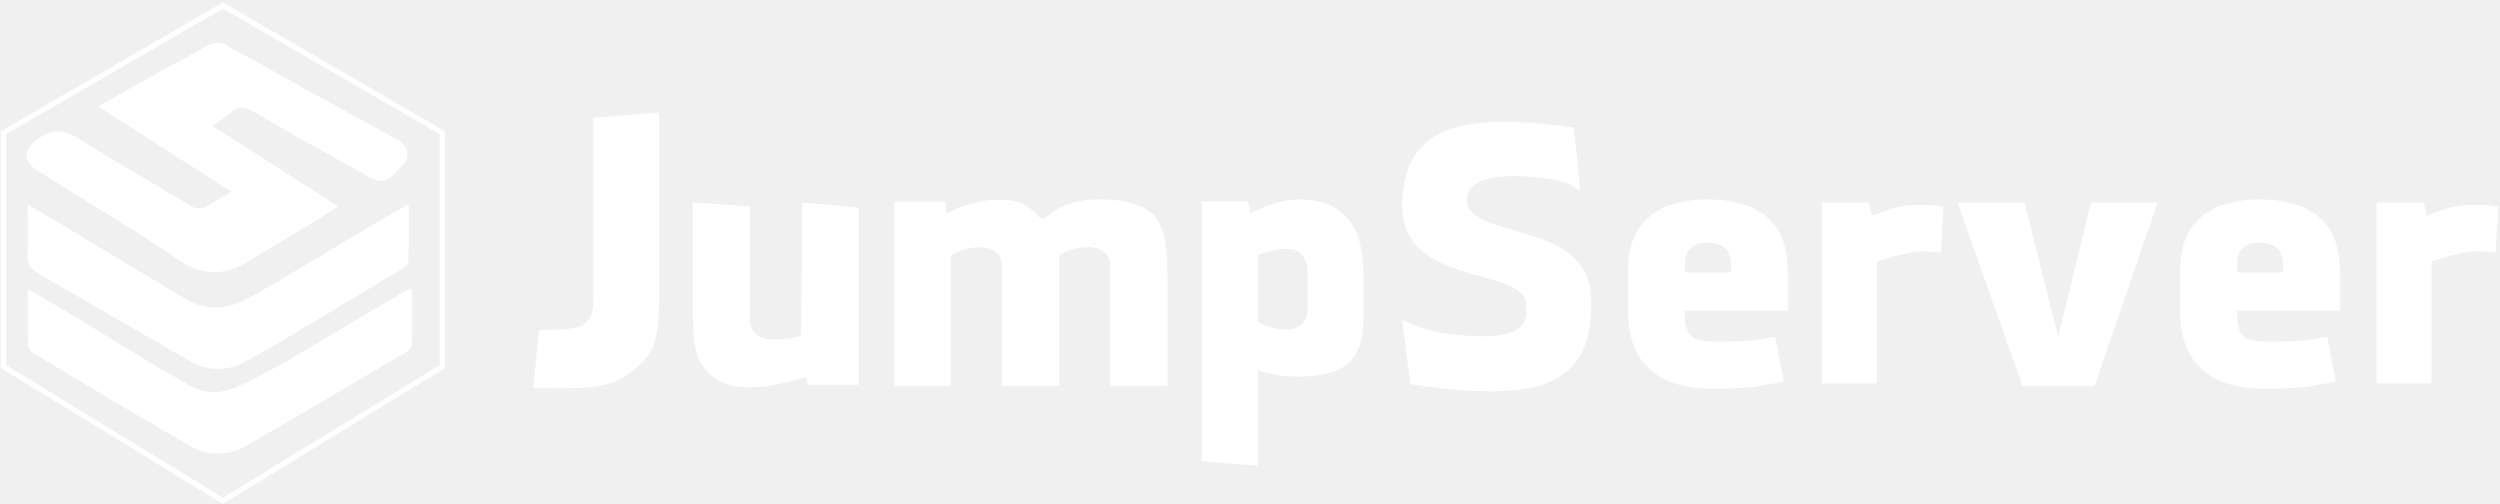
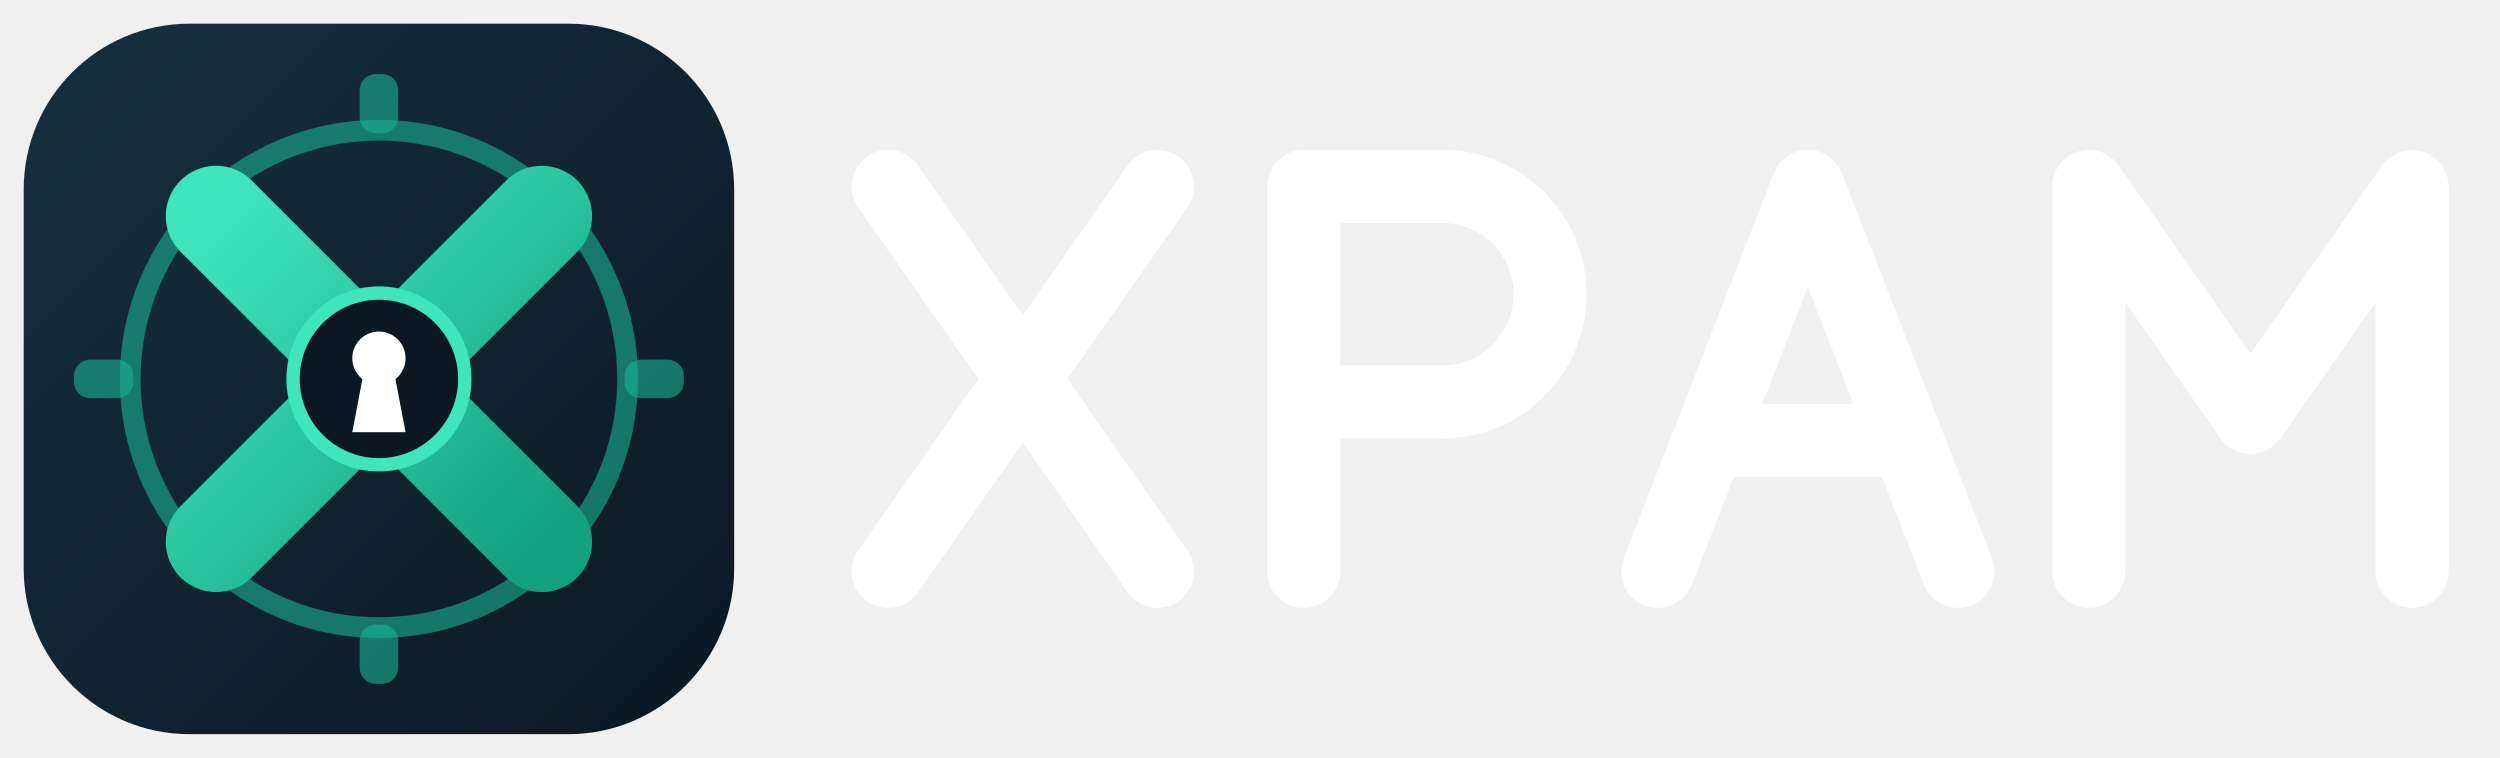
- <svg xmlns="http://www.w3.org/2000/svg" id="图层_1" data-name="图层 1" viewBox="0 0 1134.875 228.762">
+ <svg xmlns="http://www.w3.org/2000/svg" viewBox="0 0 1689 512" role="img" aria-label="XPAM">
  <defs>
-     <style>.cls-1{fill:#fff;}</style>
+     <linearGradient id="bg" x1="0" y1="0" x2="1" y2="1">
+       <stop offset="0" stop-color="#16303f" />
+       <stop offset="1" stop-color="#0b1823" />
+     </linearGradient>
+     <linearGradient id="x" x1="0" y1="0" x2="1" y2="1">
+       <stop offset="0" stop-color="#3fe6bd" />
+       <stop offset="1" stop-color="#12a182" />
+     </linearGradient>
  </defs>
-   <path class="cls-1" d="M93.931,20.842c-7.45,4.321-15.129,8.241-22.663,12.419C62.68,38.024,54.146,42.893,44.561,48.294,64.872,61.311,84.4,73.821,105.037,87.043c-3.953,2.345-7.19,4.012-10.145,6.08-3.012,2.11-5.532,2.052-8.724.112C69.676,83.22,52.818,73.783,36.579,63.381c-6.85-4.389-12.265-5.27-19.185-.442-6.715,4.684-7.232,10.199-.26,14.574,3.375,2.117,6.761,4.213,10.134,6.335,17.958,11.307,36.265,22.106,53.742,34.116,10.897,7.489,20.85,7.18,31.513.789q14.789-8.859,29.551-17.771c3.625-2.199,7.164-4.541,11.473-7.281-19.34-12.389-37.916-24.288-57.09-36.567,3.314-2.344,6.021-3.993,8.412-6.018,3.211-2.717,5.983-2.853,9.789-.635,16.115,9.393,32.408,18.487,48.71,27.558,10.958,6.096,11.012,5.998,19.498-3.204a6.862,6.862,0,0,0-1.817-11.016C155.079,49.468,129.077,35.17,103.17,20.699,99.809,18.823,97.18,18.956,93.931,20.842Z" />
-   <path class="cls-1" d="M111.535,135.978c-9.021,4.72-18.497,5.089-27.661-.431Q51.841,116.251,19.757,97.041c-2.072-1.246-4.178-2.438-7.175-4.18,0,8.248.319,15.424-.117,22.556-.265,4.311,1.314,6.695,4.874,8.74,23.007,13.201,45.885,26.628,68.919,39.784a24.562,24.562,0,0,0,23.85.827c14.806-7.602,57.685-34.101,72.094-42.459,1.375-.799,3.127-2.476,3.171-3.8.288-8.426.147-16.866.147-25.868-2.342,1.329-4.375,2.486-6.41,3.636C166.145,103.608,124.725,129.081,111.535,135.978Z" />
-   <path class="cls-1" d="M126.959,165.716c-6.354,3.529-12.759,7.03-19.398,9.957-7.333,3.232-14.799,3.242-21.976-1.008-6.012-3.56-12.174-6.872-18.157-10.476-10.759-6.485-21.41-13.157-32.159-19.656-7.247-4.382-14.588-8.606-22.612-13.327,0,9.142-.105,17.272.108,25.393a5.317,5.317,0,0,0,2.346,3.691c23.612,14.136,47.171,28.368,71.038,42.068a24.554,24.554,0,0,0,25.063.261c14.261-7.944,58.682-34.384,72.814-42.556,1.246-.721,2.862-2.211,2.897-3.387.253-8.33.134-16.67.134-25.47a11.299,11.299,0,0,0-2.918.801C175.152,137.114,135.994,160.7,126.959,165.716Z" />
-   <path class="cls-1" d="M101.823,1.471l-.62-.377L.998,59.21.42,59.559V167.094l100.783,61.667,100.223-61.317.56-.35V59.559Zm97.764,164.297-98.385,60.159L2.818,165.769V60.912L101.203,3.901l98.385,57.012Z" />
-   <path class="cls-1" d="M299.262,130.337c0,11.281-.194,23.031-3.954,29.281q-4.343,7.393-14.253,12.729c-9.145,4.574-21.707,3.874-34.308,3.874h-4.651l2.578-26.356c3.302,0,16.251-.351,18.437-1.47,5.486-2.793,6.273-6.498,6.273-14.02V53.448l29.878-2.402Z" />
-   <path class="cls-1" d="M529.972,126.45V175.155H504.056V121.8q0-7.773-7.164-9.375a20.052,20.052,0,0,0-8.613.381,31.293,31.293,0,0,0-7.469,3.049v59.3H454.893V121.8q0-7.773-7.164-9.375a30.1,30.1,0,0,0-5.031-.152,42.273,42.273,0,0,0-4.954.991A25.798,25.798,0,0,0,431.8,115.855h-.152v59.3H406.036V91.617h23.204s.144,4.777.349,5.488l.914-.457q.839-.457,1.524-.839,2.364-1.143,4.803-2.057a53.128,53.128,0,0,1,6.86-1.982,49.121,49.121,0,0,1,8.536-1.067h1.449c3.812-.101,8.085.436,10.636,1.782,4.935,2.604,5.649,4.593,8.191,6.728a.747.747,0,0,1,.534.152c2.183-.813,5.39-3.608,6.95-4.409a37.035,37.035,0,0,1,7.503-3.092,41.603,41.603,0,0,1,11.918-1.314q22.41,0,27.287,11.738Q529.97,107.167,529.972,126.45Z" />
-   <path class="cls-1" d="M675.239,177.595a187.878,187.878,0,0,1-19.741-1.144q-4.114-.457-8.46-1.067l-6.782-1.067-3.762-29.117,7.284,3.117,8.978,2.524q5.332.839,10.062,1.294,5.639.535,10.212.534,16.617,0,19.209-7.546c.965-2.083.914-7.778-.152-9.761q-1.6-3.275-6.784-5.64a54.695,54.695,0,0,0-5.563-2.058l-6.557-1.981q-4.343-1.068-7.774-2.134-4.421-1.374-8.079-2.896-9.071-3.81-14.101-8.841a24.263,24.263,0,0,1-6.175-12.501,40.306,40.306,0,0,1-.228-11.967q2.057-19.359,16.539-26.601a42.715,42.715,0,0,1,13.034-4.192q2.972-.459,6.782-.763l6.557-.457h4.419q7.546,0,16.616.914l7.394.839,6.25.914,2.929,28.494a31.806,31.806,0,0,0-12.913-5.171,126.054,126.054,0,0,0-17.531-1.371q-17.378,0-20.428,7.85a8.294,8.294,0,0,0,.152,6.251q1.675,3.429,7.319,6.021,2.361,1.068,5.945,2.286l15.09,4.497q4.346,1.372,7.776,2.82,8.307,3.507,12.575,8.08a23.605,23.605,0,0,1,6.48,12.575,67.429,67.429,0,0,1,.227,15.401q-2.057,19.21-16.539,26.601a40.476,40.476,0,0,1-13.034,4.117q-2.972.457-6.782.762l-5.87.382Z" />
-   <path class="cls-1" d="M950.876,175.155H918.103L888.605,91.922H919.08L934.337,152.76,949.184,91.922H979.46Z" />
-   <path class="cls-1" d="M545.555,91.393h20.958l1.203,5.408a66.272,66.272,0,0,1,6.76-3.08,45.426,45.426,0,0,1,8.038-2.328,36.894,36.894,0,0,1,18.854.826,22.435,22.435,0,0,1,10.066,6.61,23.208,23.208,0,0,1,2.854,3.906l.977,1.728q.374.751.75,1.577a43.657,43.657,0,0,1,2.254,9.465,114.29,114.29,0,0,1,.827,15.324v7.963c0,12.27-1.028,17.024-3.081,20.68q-4.884,11.493-26.892,11.493a59.274,59.274,0,0,1-7.361-.451l-5.709-1.052a37.629,37.629,0,0,1-5.107-1.577v43.481l-25.39-2.036Zm25.39,54.632a24.761,24.761,0,0,0,11.869,3.53l3.681-.15q7.06-1.578,7.06-9.164V124.369a16.028,16.028,0,0,0-.601-5.108Q590.7,111.6,580.485,113.252l-2.78.45-4.807,1.353-1.953.676Z" />
-   <path class="cls-1" d="M811.69,126.25v14.831H764.907v2.522q0,8.485,5.198,10.32a33.717,33.717,0,0,0,9.173,1.147h2.064c9.173,0,14.732-.252,24.364-2.239h.151l3.845,20.203q0,.383-13.148,2.523a173.59,173.59,0,0,1-18.958.917q-27.519,0-35.547-18.576a40.471,40.471,0,0,1-2.981-15.365V122.504q0-22.016,18.499-29.279a55.972,55.972,0,0,1,17.506-2.675q25.915,0,33.636,16.894Q811.691,114.096,811.69,126.25Zm-25.837-3.899q0-8.715-3.746-10.32a12.011,12.011,0,0,0-6.881-1.911q-10.319,0-10.319,9.708v3.899h20.945Z" />
-   <path class="cls-1" d="M1062.298,126.25v14.831h-46.783v2.522q0,8.485,5.198,10.32a33.717,33.717,0,0,0,9.173,1.147h2.064c9.173,0,14.732-.252,24.364-2.239h.151l3.845,20.203q0,.383-13.148,2.523a173.59,173.59,0,0,1-18.958.917q-27.519,0-35.547-18.576a40.471,40.471,0,0,1-2.981-15.365V122.504q0-22.016,18.499-29.279a55.972,55.972,0,0,1,17.506-2.675q25.915,0,33.636,16.894Q1062.299,114.096,1062.298,126.25Zm-25.837-3.899q0-8.715-3.746-10.32a12.011,12.011,0,0,0-6.881-1.911q-10.319,0-10.319,9.708v3.899h20.945Z" />
-   <path class="cls-1" d="M882.207,93.935,881.152,114.65c-4.082-.199-5.476-.669-10.008-.48l-3.336.343a96.952,96.952,0,0,0-15.805,4.218V174.065H827.062V91.922H848.5s.889,4.283,1.337,5.974l5.825-2.166a42.493,42.493,0,0,1,12.445-2.649C876.914,92.798,879.383,93.304,882.207,93.935Z" />
-   <path class="cls-1" d="M1134.009,93.935,1132.955,114.65c-4.082-.199-5.476-.669-10.008-.48l-3.336.343a96.952,96.952,0,0,0-15.805,4.218V174.065h-24.942V91.922h21.439s.889,4.283,1.337,5.974l5.825-2.166a42.493,42.493,0,0,1,12.445-2.649C1128.717,92.798,1131.186,93.304,1134.009,93.935Z" />
-   <path class="cls-1" d="M314.462,139.732V91.922l25.913,1.74V144.43q0,7.804,7.425,9.471a29.756,29.756,0,0,0,5.001.152c3.99-.253,6.989-.43,10.881-1.892l.408-60.238,25.761,2.347v80.392h-23.02s-.599-2.725-.8-3.483c0,0-11.79,3.028-14.063,3.483a50.558,50.558,0,0,1-8.637,1.061q-8.865.455-14.244-1.591-6.896-2.651-11.517-10.002Q314.461,157.689,314.462,139.732Z" />
+   <rect x="16" y="16" width="480" height="480" rx="112" fill="url(#bg)" />
+   <circle cx="256" cy="256" r="168" fill="none" stroke="#1ab39499" stroke-width="14" />
+   <g fill="#1ab39499">
+     <rect x="243" y="50" width="26" height="40" rx="11" />
+     <rect x="243" y="422" width="26" height="40" rx="11" />
+     <rect x="50" y="243" width="40" height="26" rx="11" />
+     <rect x="422" y="243" width="40" height="26" rx="11" />
+   </g>
+   <g stroke="url(#x)" stroke-width="68" stroke-linecap="round">
+     <line x1="146" y1="146" x2="366" y2="366" />
+     <line x1="366" y1="146" x2="146" y2="366" />
+   </g>
+   <circle cx="256" cy="256" r="58" fill="#0b1823" stroke="#3fe6bd" stroke-width="9" />
+   <circle cx="256" cy="242" r="18" fill="#ffffff" />
+   <path d="M246 250h20l8 42h-36z" fill="#ffffff" />
+   <g fill="none" stroke="#ffffff" stroke-width="19" stroke-linecap="round" stroke-linejoin="round" transform="translate(600 126.0) scale(2.6)">
+     <path d="M0 0L70 100M70 0L0 100" />
+     <path d="M108 100V0h36a28 28 0 0 1 0 56h-36" />
+     <path d="M200 100L239 0l39 100M214 66h50" />
+     <path d="M312 100V0l42 60 42-60v100" />
+   </g>
</svg>
